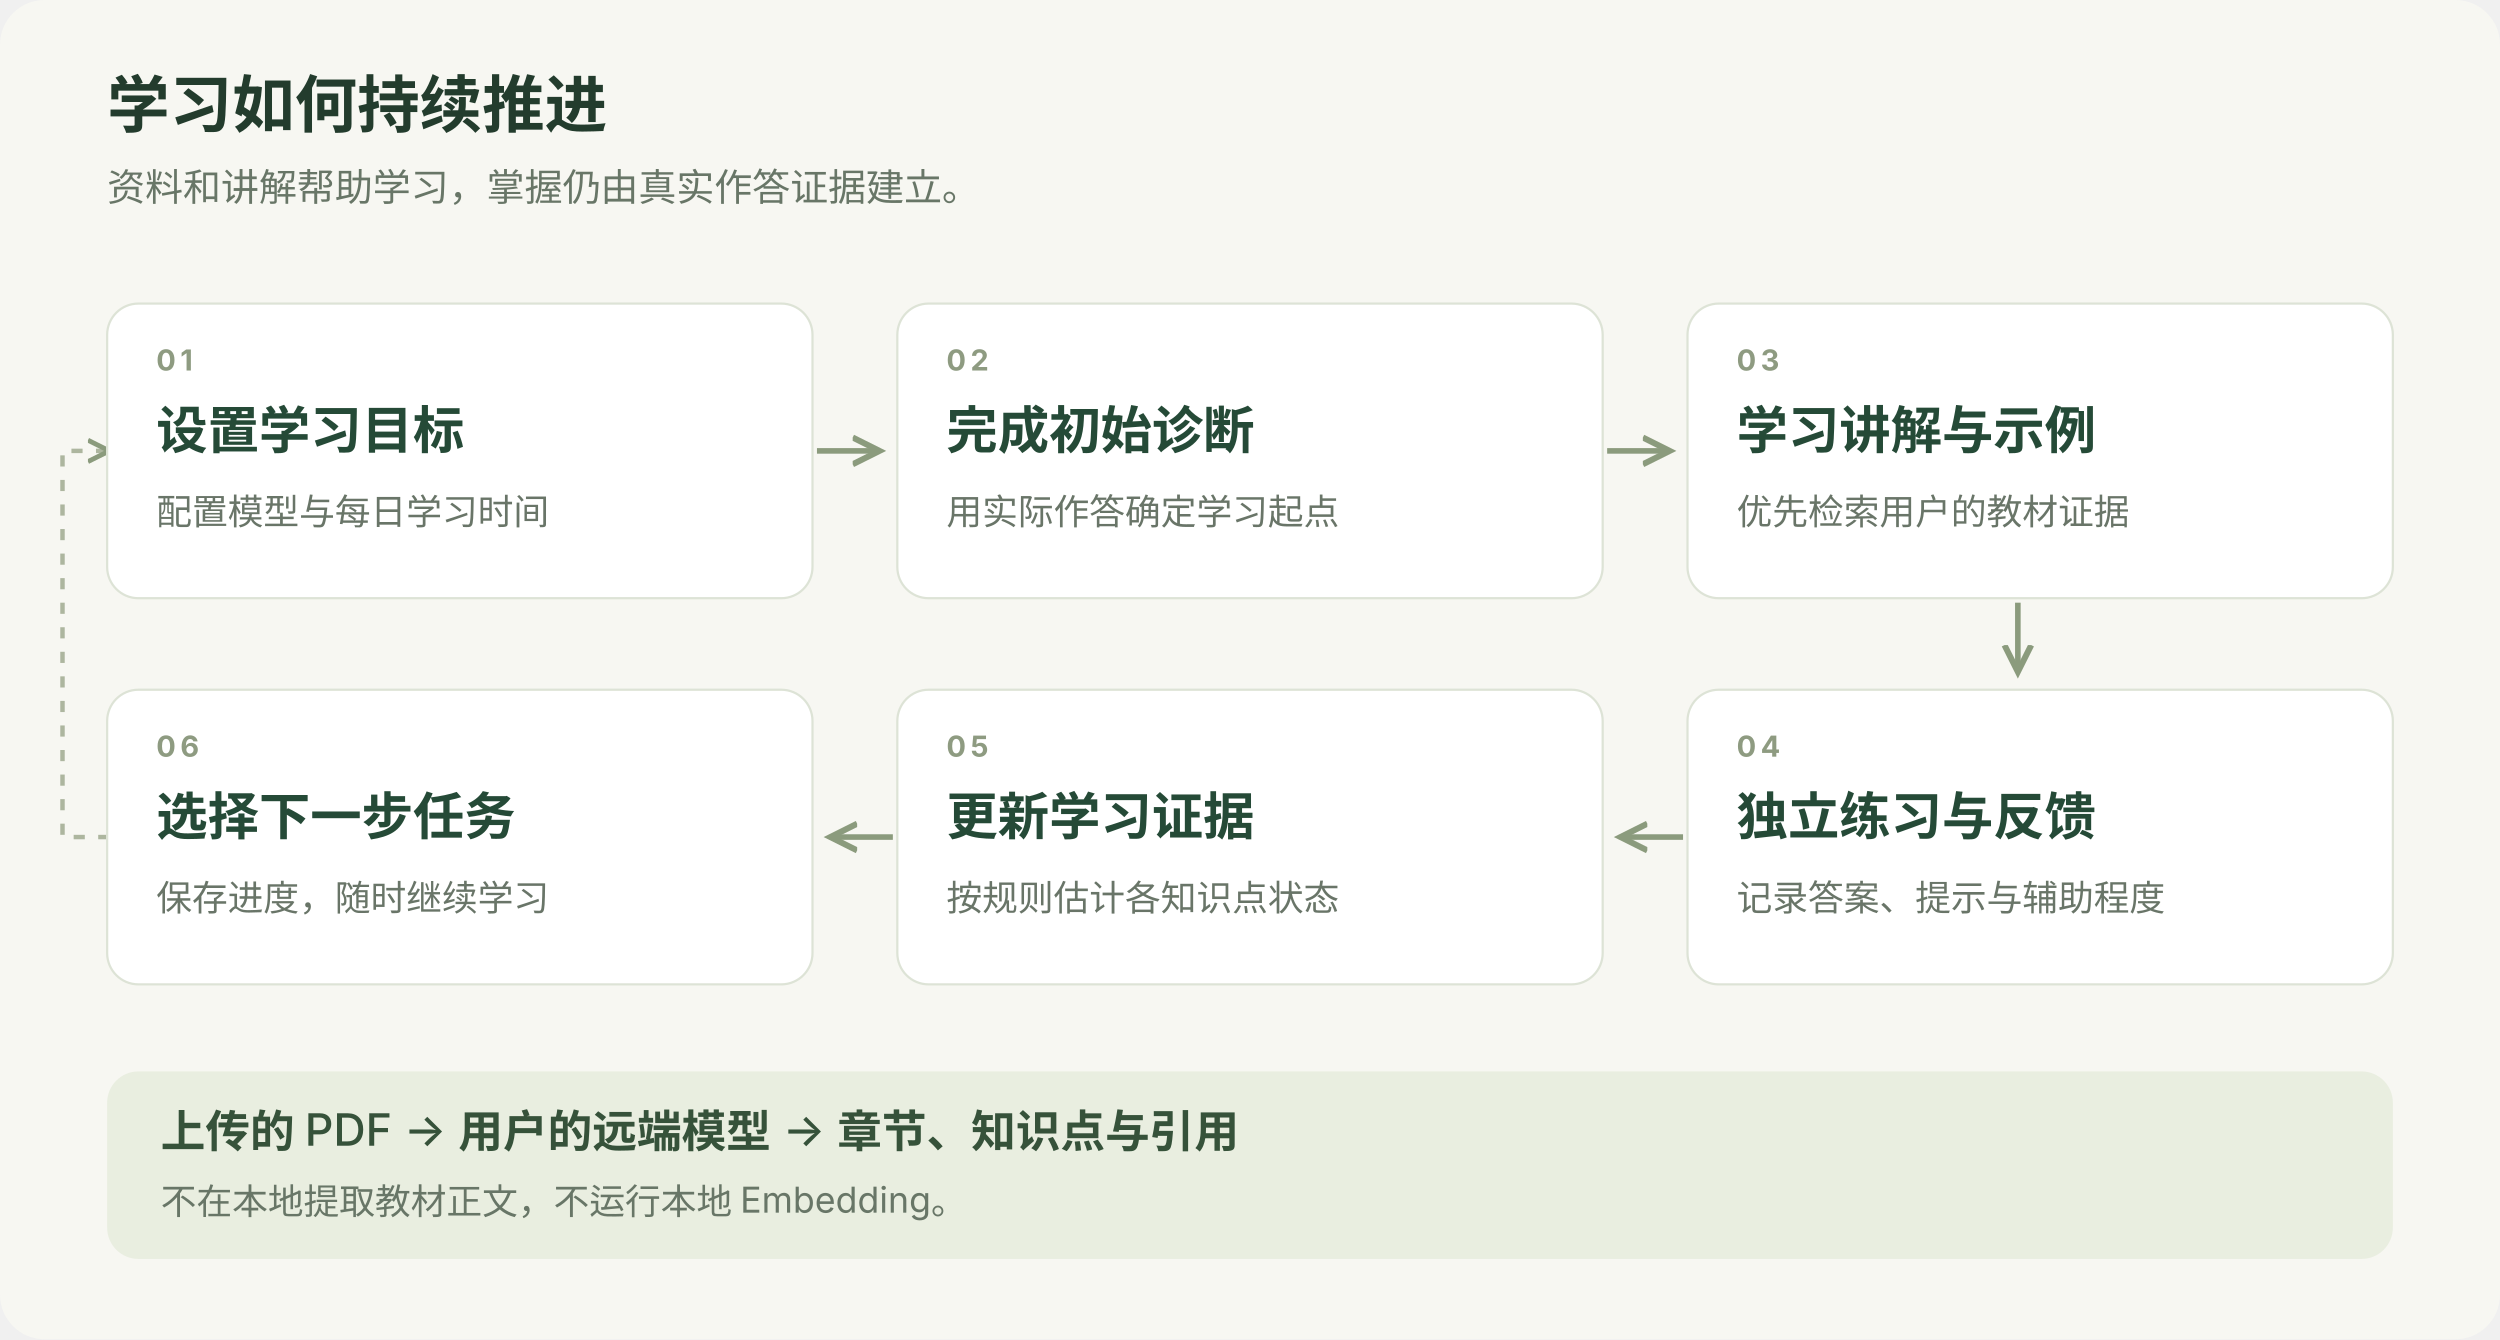
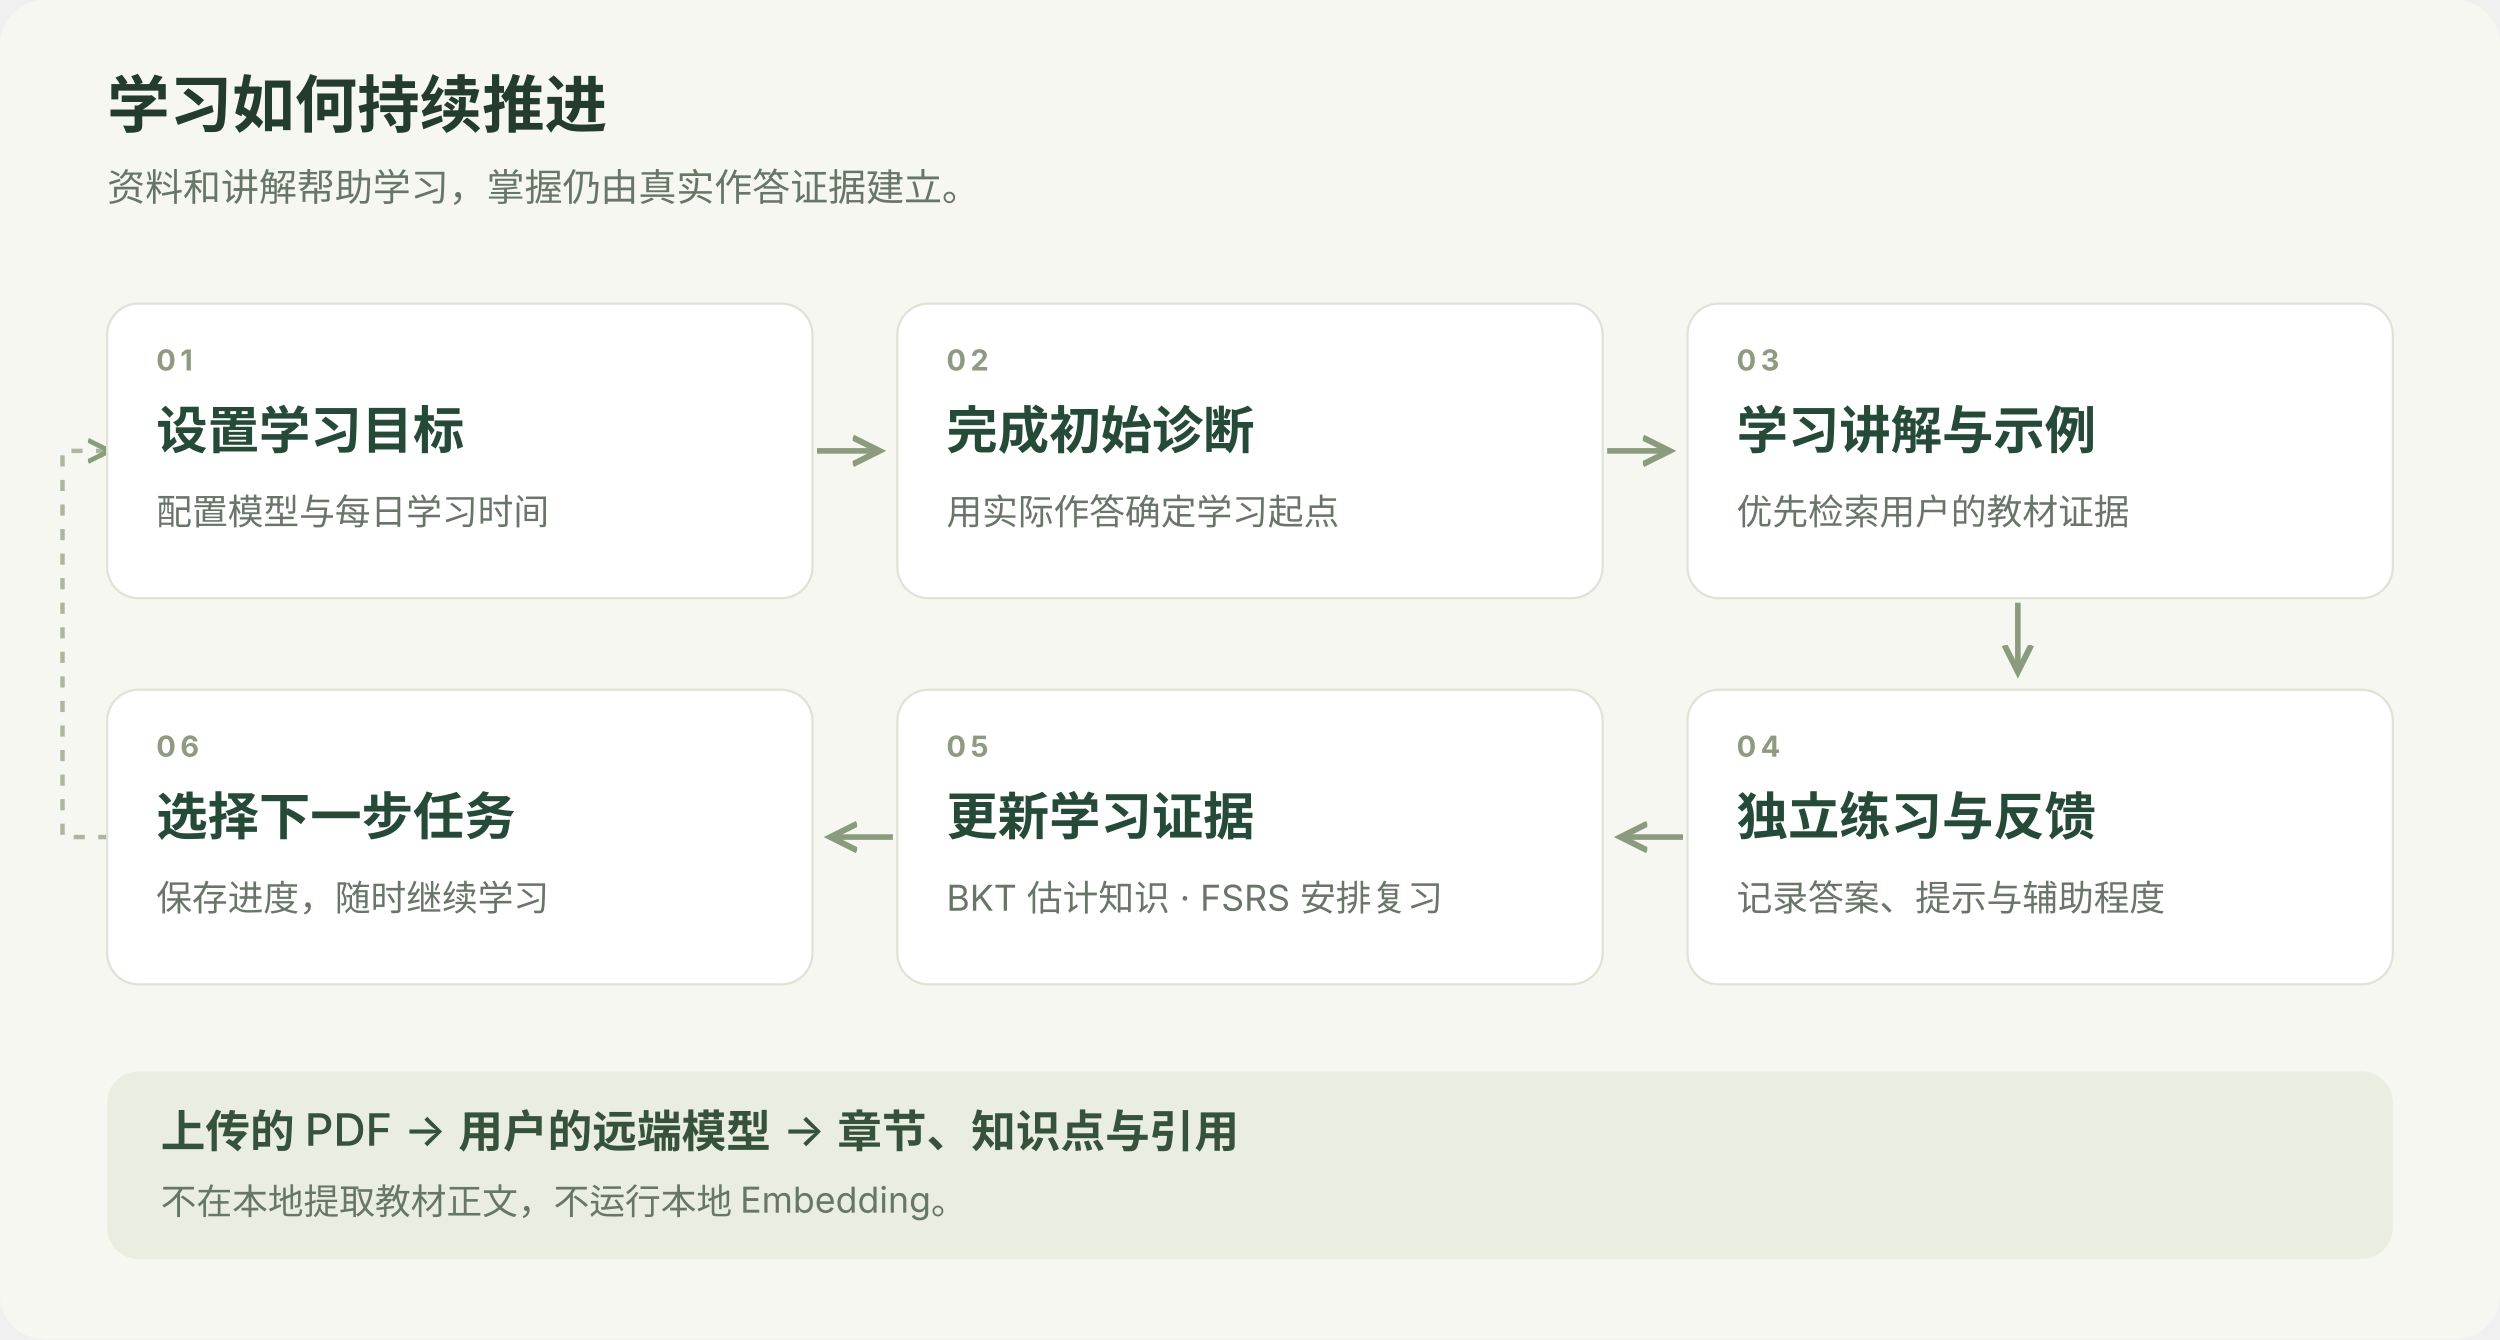
<svg xmlns="http://www.w3.org/2000/svg" width="1120" height="600" viewBox="0 0 1120 600" role="img" aria-labelledby="title desc">
  <defs>
    <marker id="arrow" viewBox="0 0 10 10" refX="8" refY="5" markerWidth="6" markerHeight="6" orient="auto-start-reverse">
      <path d="M0 1L8 5L0 9" fill="none" stroke="#8b9b7d" stroke-width="1.8" />
    </marker>
  </defs>
  <g font-family="Inter, -apple-system, BlinkMacSystemFont, 'Segoe UI', 'Noto Sans SC', Arial, sans-serif">
    <rect width="1120" height="600" rx="20" fill="#f7f7f2" />
    <text x="48" y="57" font-size="28" font-weight="650" fill="#233c2d">学习如何持续推进</text>
    <text x="48" y="90" font-size="17" fill="#687667">资料和讲解帮助学习，掌握仍由真实作答证据建立。</text>
    <path d="M366 202H394" stroke="#8b9b7d" stroke-width="2.5" fill="none" marker-end="url(#arrow)" />
    <path d="M720 202H748" stroke="#8b9b7d" stroke-width="2.5" fill="none" marker-end="url(#arrow)" />
    <path d="M904 270V301" stroke="#8b9b7d" stroke-width="2.5" fill="none" marker-end="url(#arrow)" />
    <path d="M754 375H726" stroke="#8b9b7d" stroke-width="2.5" fill="none" marker-end="url(#arrow)" />
    <path d="M400 375H372" stroke="#8b9b7d" stroke-width="2.5" fill="none" marker-end="url(#arrow)" />
    <path d="M49 375H28V202H49" stroke="#adb69f" stroke-width="2" stroke-dasharray="5 6" fill="none" marker-end="url(#arrow)" />
    <rect x="48" y="136" width="316" height="132" rx="14" fill="#ffffff" stroke="#dde3d6" />
    <text x="70" y="166" font-size="13" font-weight="650" letter-spacing="2" fill="#8e9b81">01</text>
    <text x="70" y="201" font-size="23" font-weight="600" fill="#254a37">设置学习目标</text>
    <text x="70" y="235" font-size="16" fill="#697568">配置模型与每日学习时间</text>
    <rect x="402" y="136" width="316" height="132" rx="14" fill="#ffffff" stroke="#dde3d6" />
    <text x="424" y="166" font-size="13" font-weight="650" letter-spacing="2" fill="#8e9b81">02</text>
    <text x="424" y="201" font-size="23" font-weight="600" fill="#254a37">完成初始诊断</text>
    <text x="424" y="235" font-size="16" fill="#697568">用实际作答确定学习起点</text>
    <rect x="756" y="136" width="316" height="132" rx="14" fill="#ffffff" stroke="#dde3d6" />
    <text x="778" y="166" font-size="13" font-weight="650" letter-spacing="2" fill="#8e9b81">03</text>
    <text x="778" y="201" font-size="23" font-weight="600" fill="#254a37">学习讲解与示例</text>
    <text x="778" y="235" font-size="16" fill="#697568">优先检索用户的教材证据</text>
    <rect x="756" y="309" width="316" height="132" rx="14" fill="#ffffff" stroke="#dde3d6" />
    <text x="778" y="339" font-size="13" font-weight="650" letter-spacing="2" fill="#8e9b81">04</text>
    <text x="778" y="374" font-size="23" font-weight="600" fill="#254a37">独立练习与反馈</text>
    <text x="778" y="408" font-size="16" fill="#697568">记录答案、提示与辅助程度</text>
    <rect x="402" y="309" width="316" height="132" rx="14" fill="#ffffff" stroke="#dde3d6" />
    <text x="424" y="339" font-size="13" font-weight="650" letter-spacing="2" fill="#8e9b81">05</text>
    <text x="424" y="374" font-size="23" font-weight="600" fill="#254a37">更新学习证据</text>
-     <text x="424" y="408" font-size="16" fill="#697568">按规则估计各知识点状态</text>
+     <text x="424" y="408" font-size="16" fill="#697568">BKT 估计知识 · FSRS 安排复习</text>
    <rect x="48" y="309" width="316" height="132" rx="14" fill="#ffffff" stroke="#dde3d6" />
    <text x="70" y="339" font-size="13" font-weight="650" letter-spacing="2" fill="#8e9b81">06</text>
    <text x="70" y="374" font-size="23" font-weight="600" fill="#254a37">选择下一步任务</text>
    <text x="70" y="408" font-size="16" fill="#697568">保存进度，随时继续学习</text>
    <rect x="48" y="480" width="1024" height="84" rx="14" fill="#e9eee0" />
    <text x="72" y="514" font-size="20" font-weight="550" fill="#36523a">上传的 PDF → 用户的远端模型 → 章节、知识点与引用</text>
    <text x="72" y="544" font-size="16" fill="#687667">不在本地提取教材正文，不运行本地 Embedding。</text>
  </g>
</svg>
